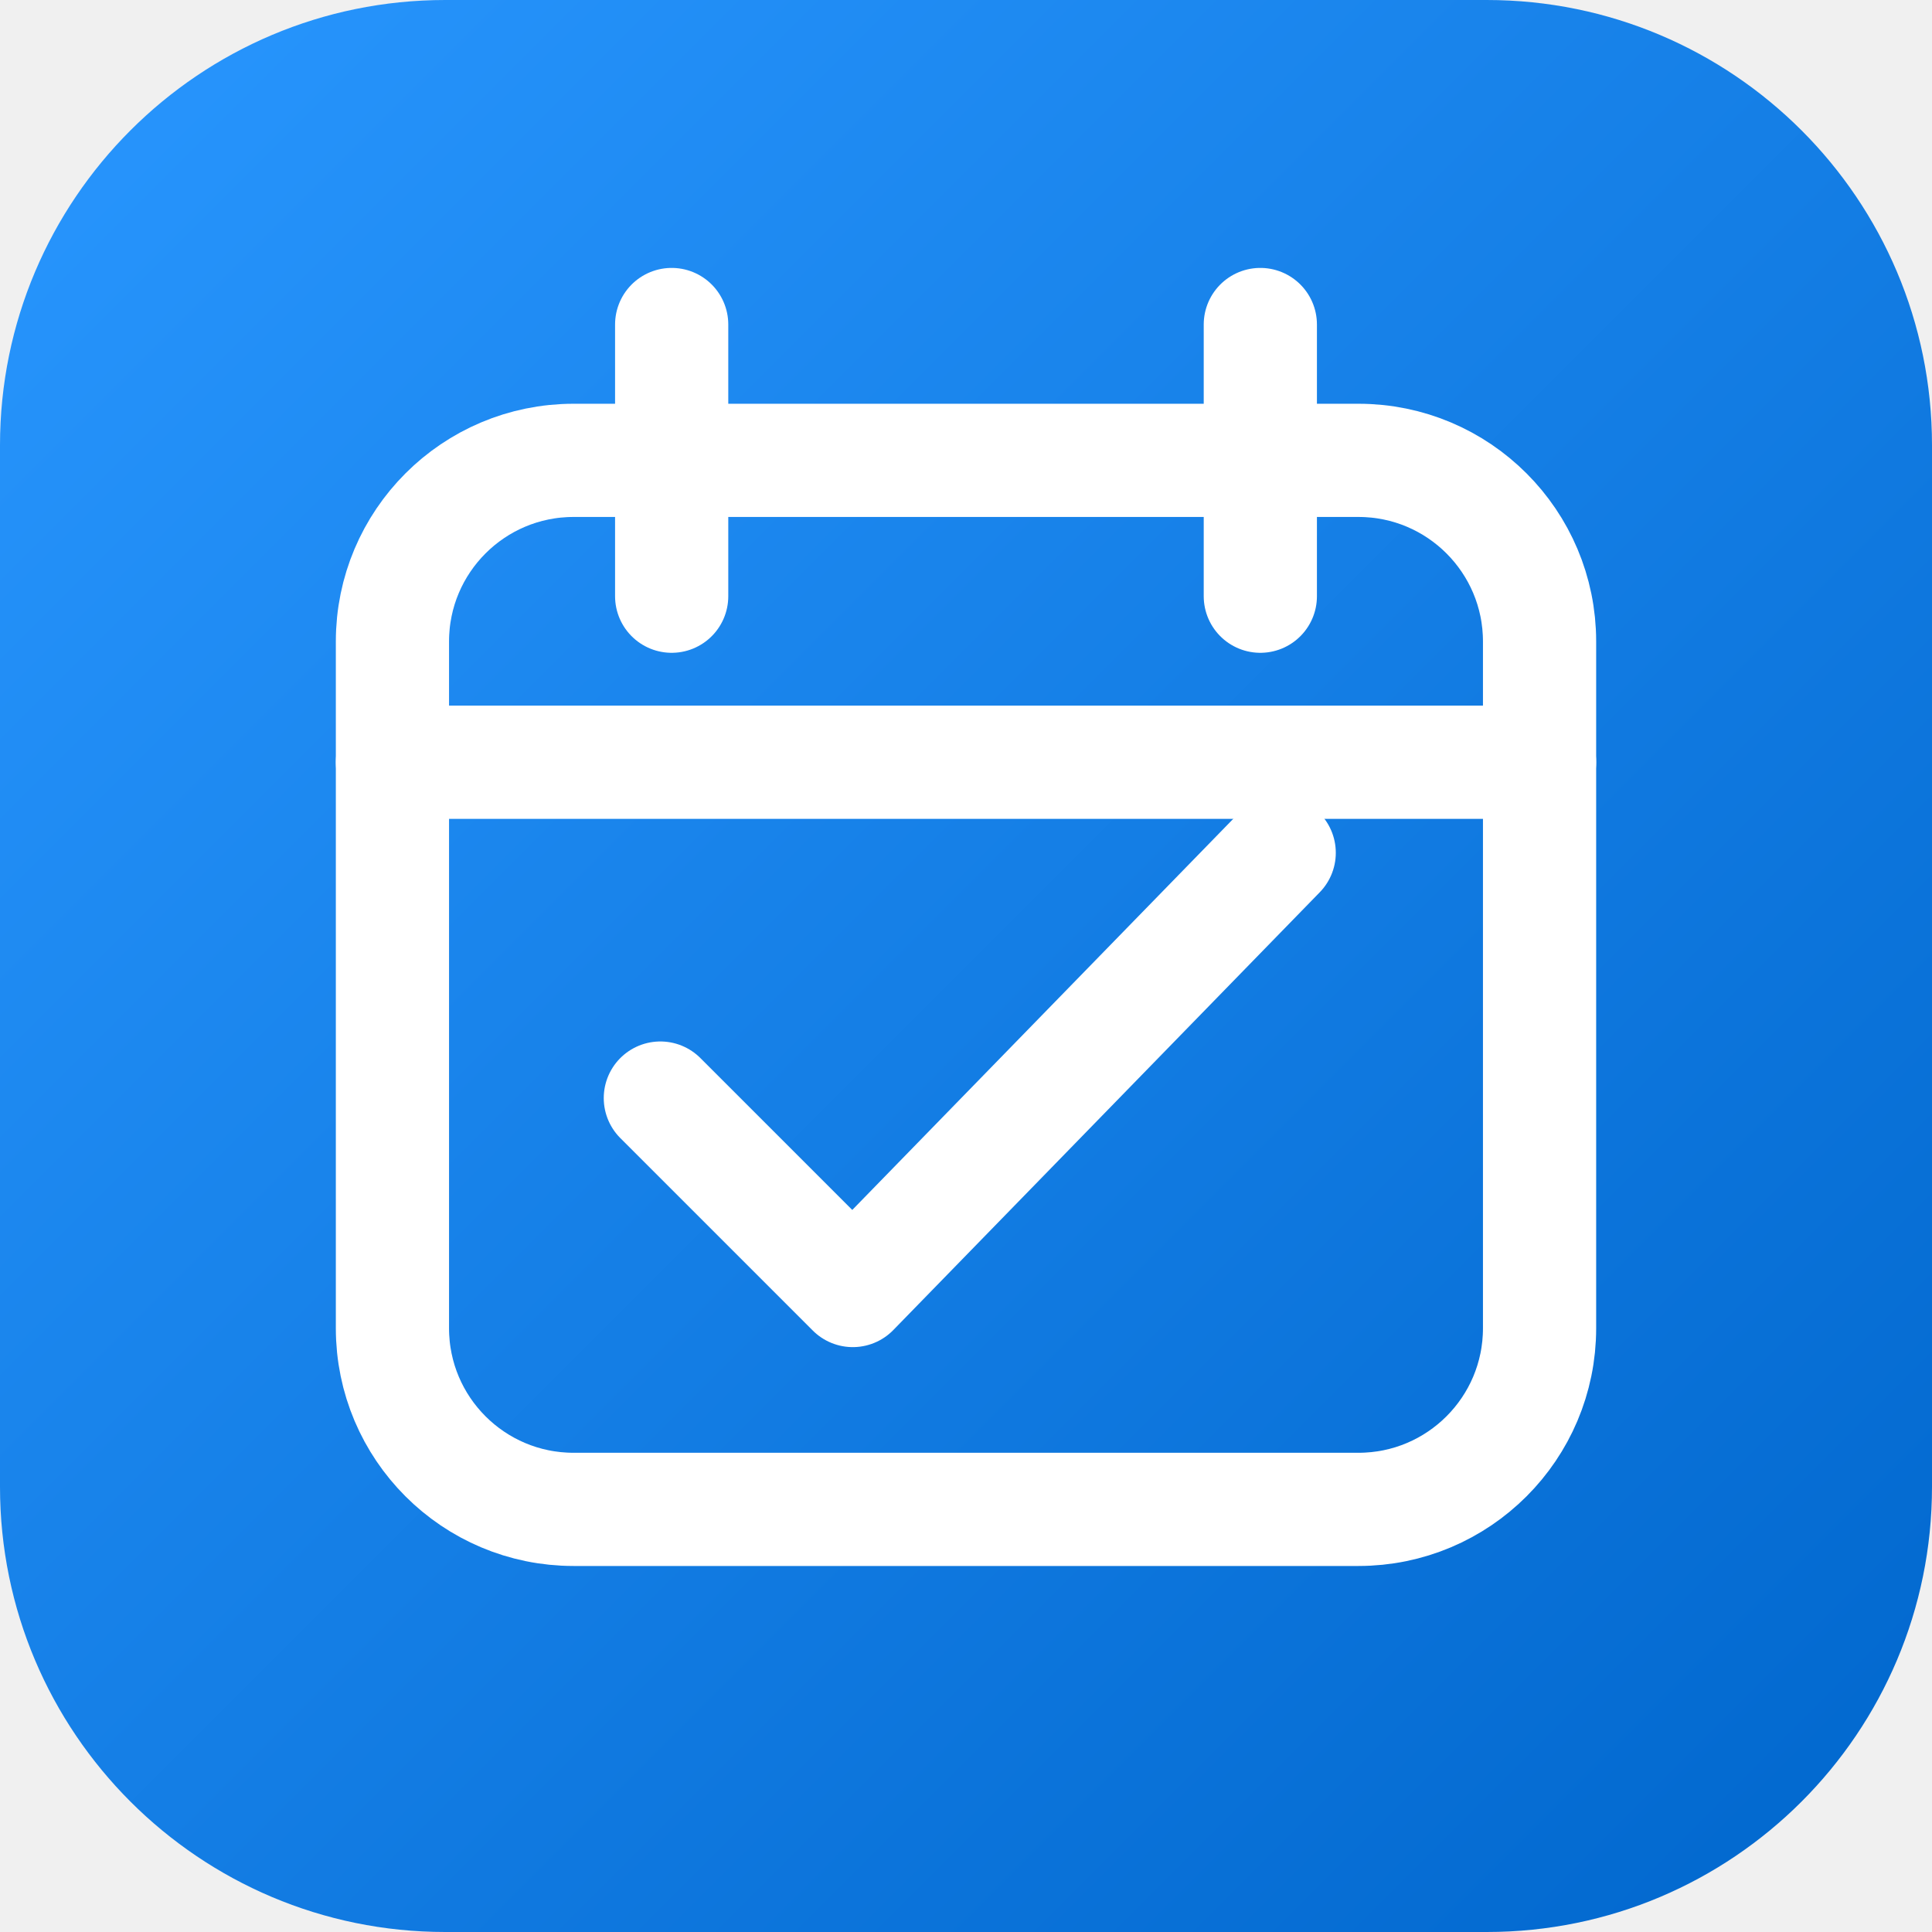
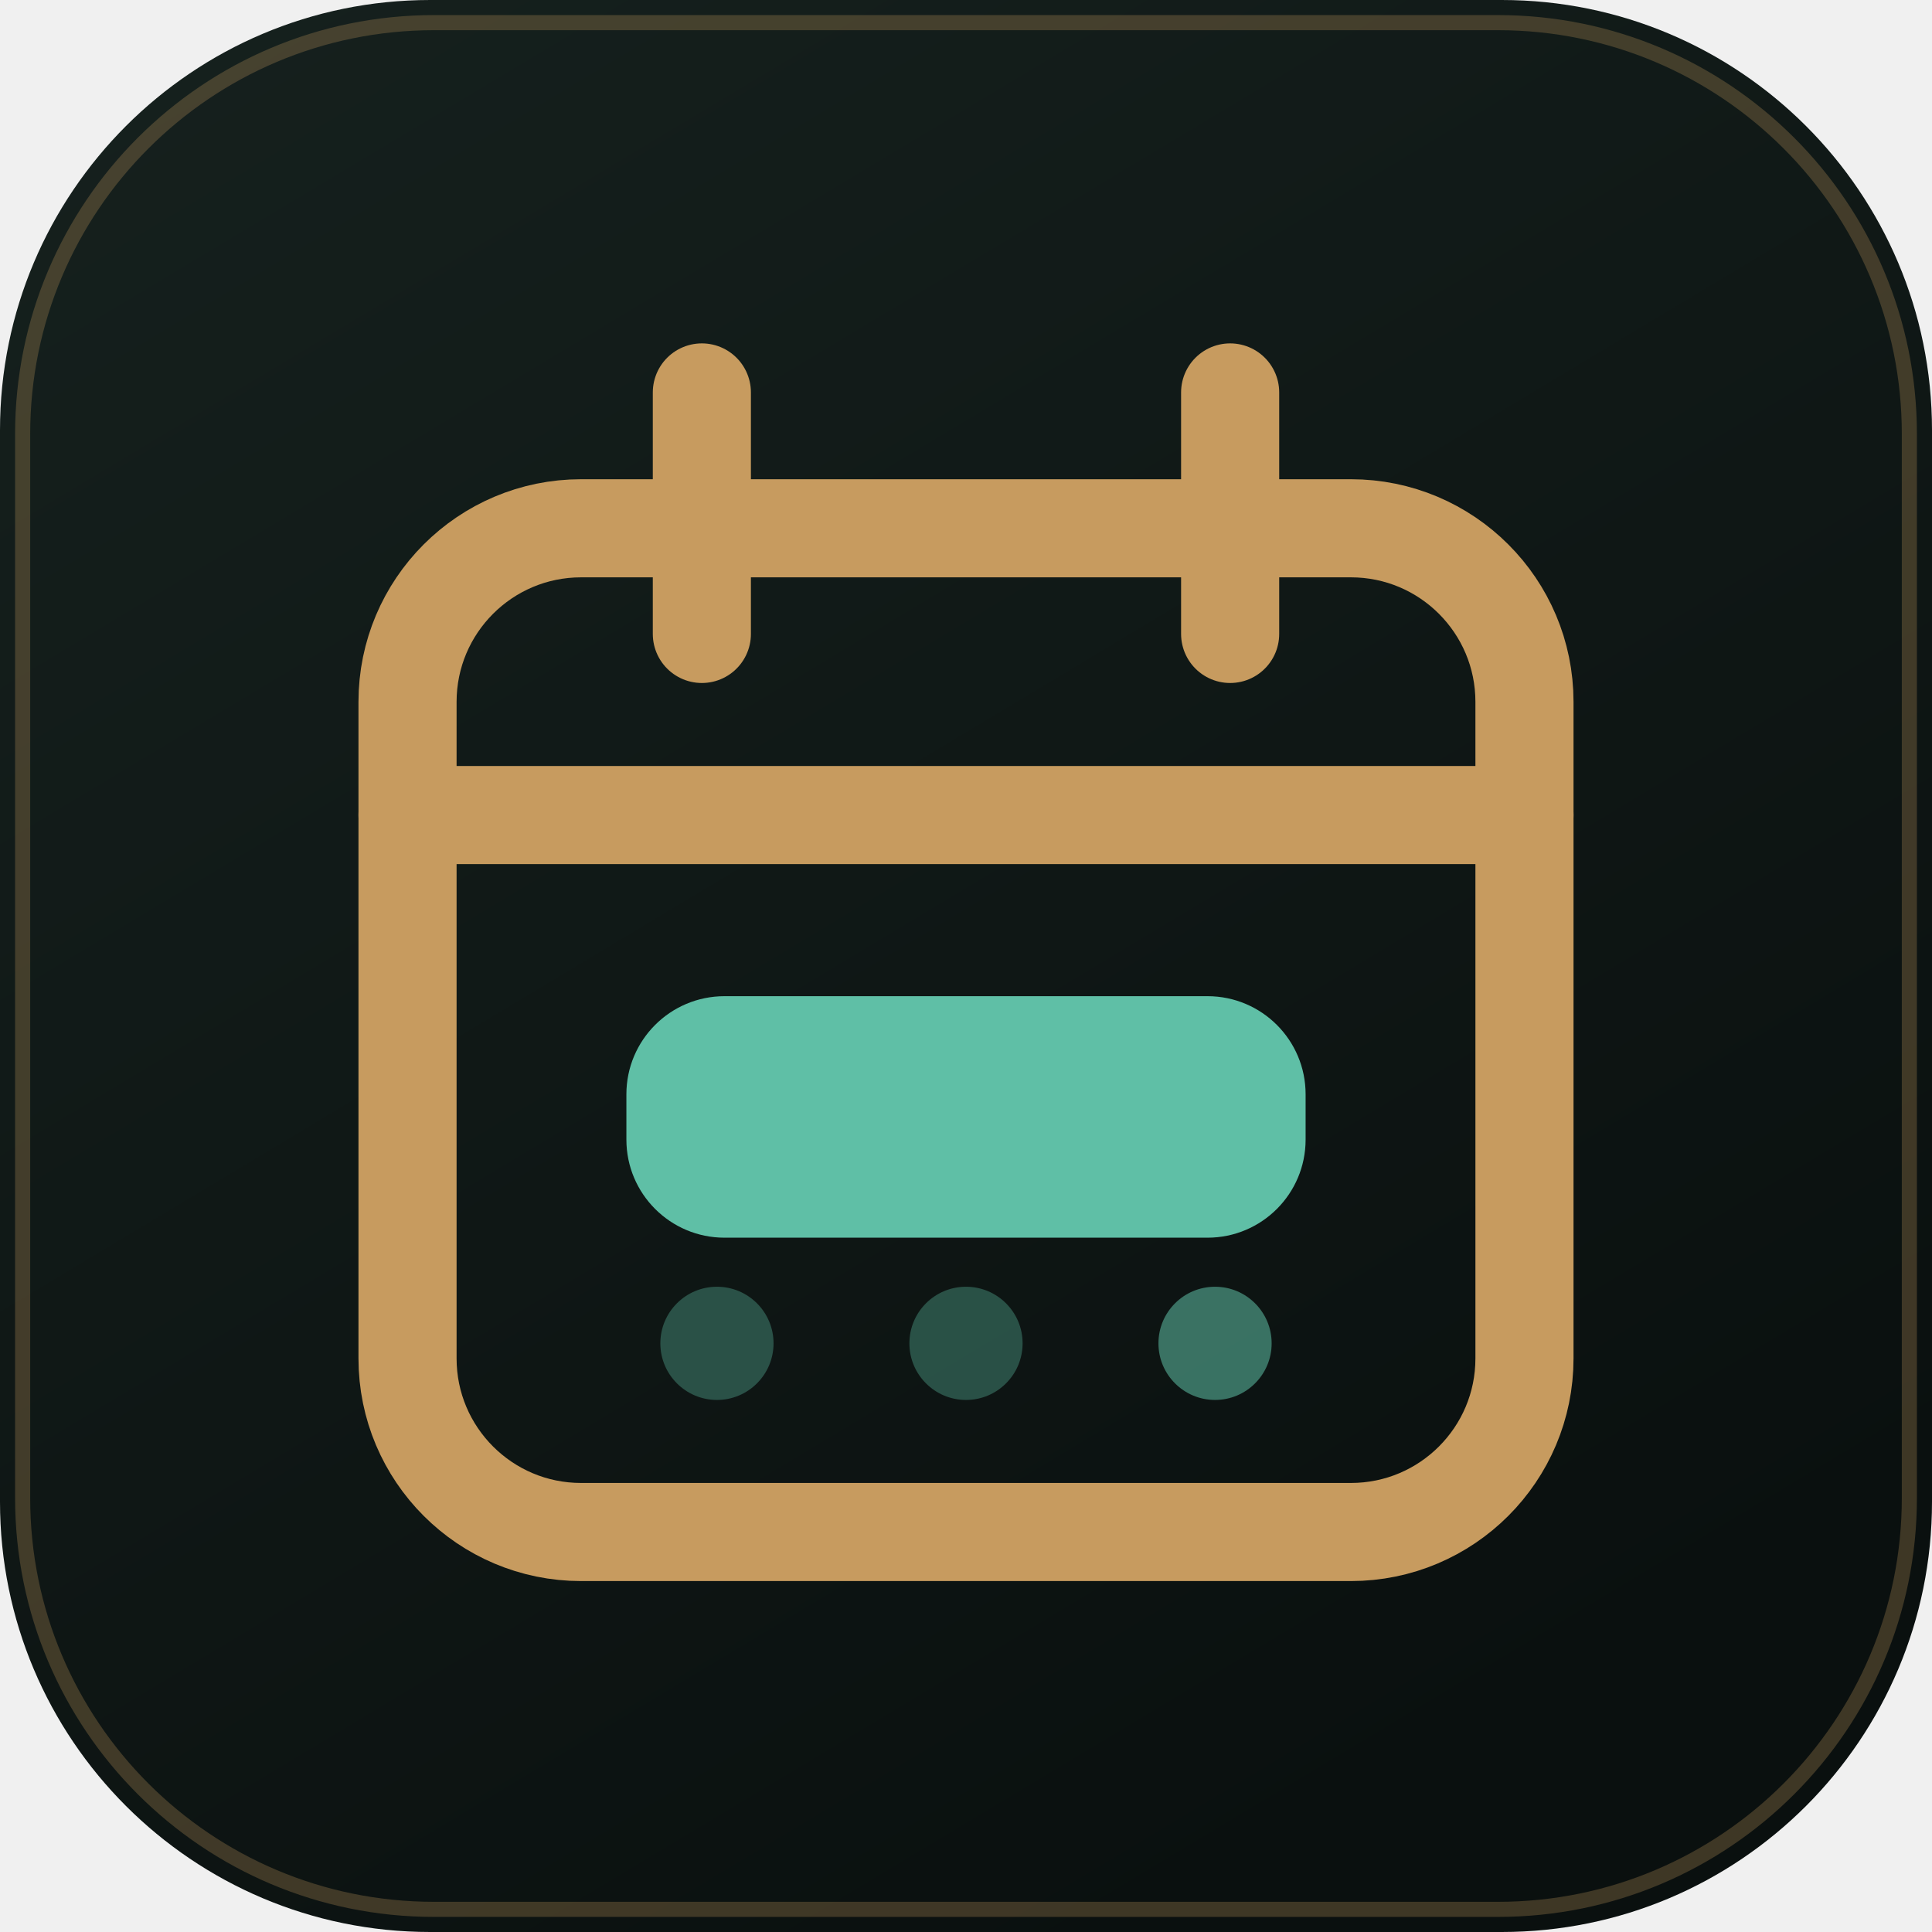
- <svg xmlns="http://www.w3.org/2000/svg" viewBox="0 0 512 512">
+ <svg xmlns="http://www.w3.org/2000/svg" viewBox="0 0 512 512" role="img" aria-label="SCHEDULE">
  <defs>
-     <linearGradient id="g" x1="0" y1="0" x2="1" y2="1">
-       <stop stop-color="#2997ff" />
-       <stop offset="1" stop-color="#0066cc" />
+     <linearGradient id="bg" x1="0" y1="0" x2="0.6" y2="1">
+       <stop offset="0" stop-color="#16211E" />
+       <stop offset="1" stop-color="#0A100F" />
    </linearGradient>
  </defs>
-   <rect width="512" height="512" rx="118" fill="url(#g)" />
-   <rect x="104" y="122" width="304" height="278" rx="48" fill="none" stroke="#fff" stroke-width="30" />
-   <path d="M104 202h304M178 86v72M334 86v72" fill="none" stroke="#fff" stroke-width="30" stroke-linecap="round" />
-   <path d="m175 291 51 51 113-116" fill="none" stroke="#fff" stroke-width="30" stroke-linecap="round" stroke-linejoin="round" />
+   <rect width="512" height="512" rx="114" fill="url(#bg)" />
+   <rect x="6" y="6" width="500" height="500" rx="109" fill="none" stroke="#C79B5F" stroke-opacity="0.28" stroke-width="4" />
+   <rect x="108" y="140" width="296" height="266" rx="46" fill="none" stroke="#C79B5F" stroke-width="26" />
+   <path d="M108 216h296" stroke="#C79B5F" stroke-width="26" stroke-linecap="round" />
+   <path d="M186 104v64M326 104v64" stroke="#C79B5F" stroke-width="26" stroke-linecap="round" />
+   <rect x="166" y="264" width="180" height="64" rx="26" fill="#5FBFA6" />
+   <circle cx="322" cy="356" r="15" fill="#5FBFA6" fill-opacity="0.55" />
+   <circle cx="256" cy="356" r="15" fill="#5FBFA6" fill-opacity="0.35" />
+   <circle cx="190" cy="356" r="15" fill="#5FBFA6" fill-opacity="0.35" />
</svg>
